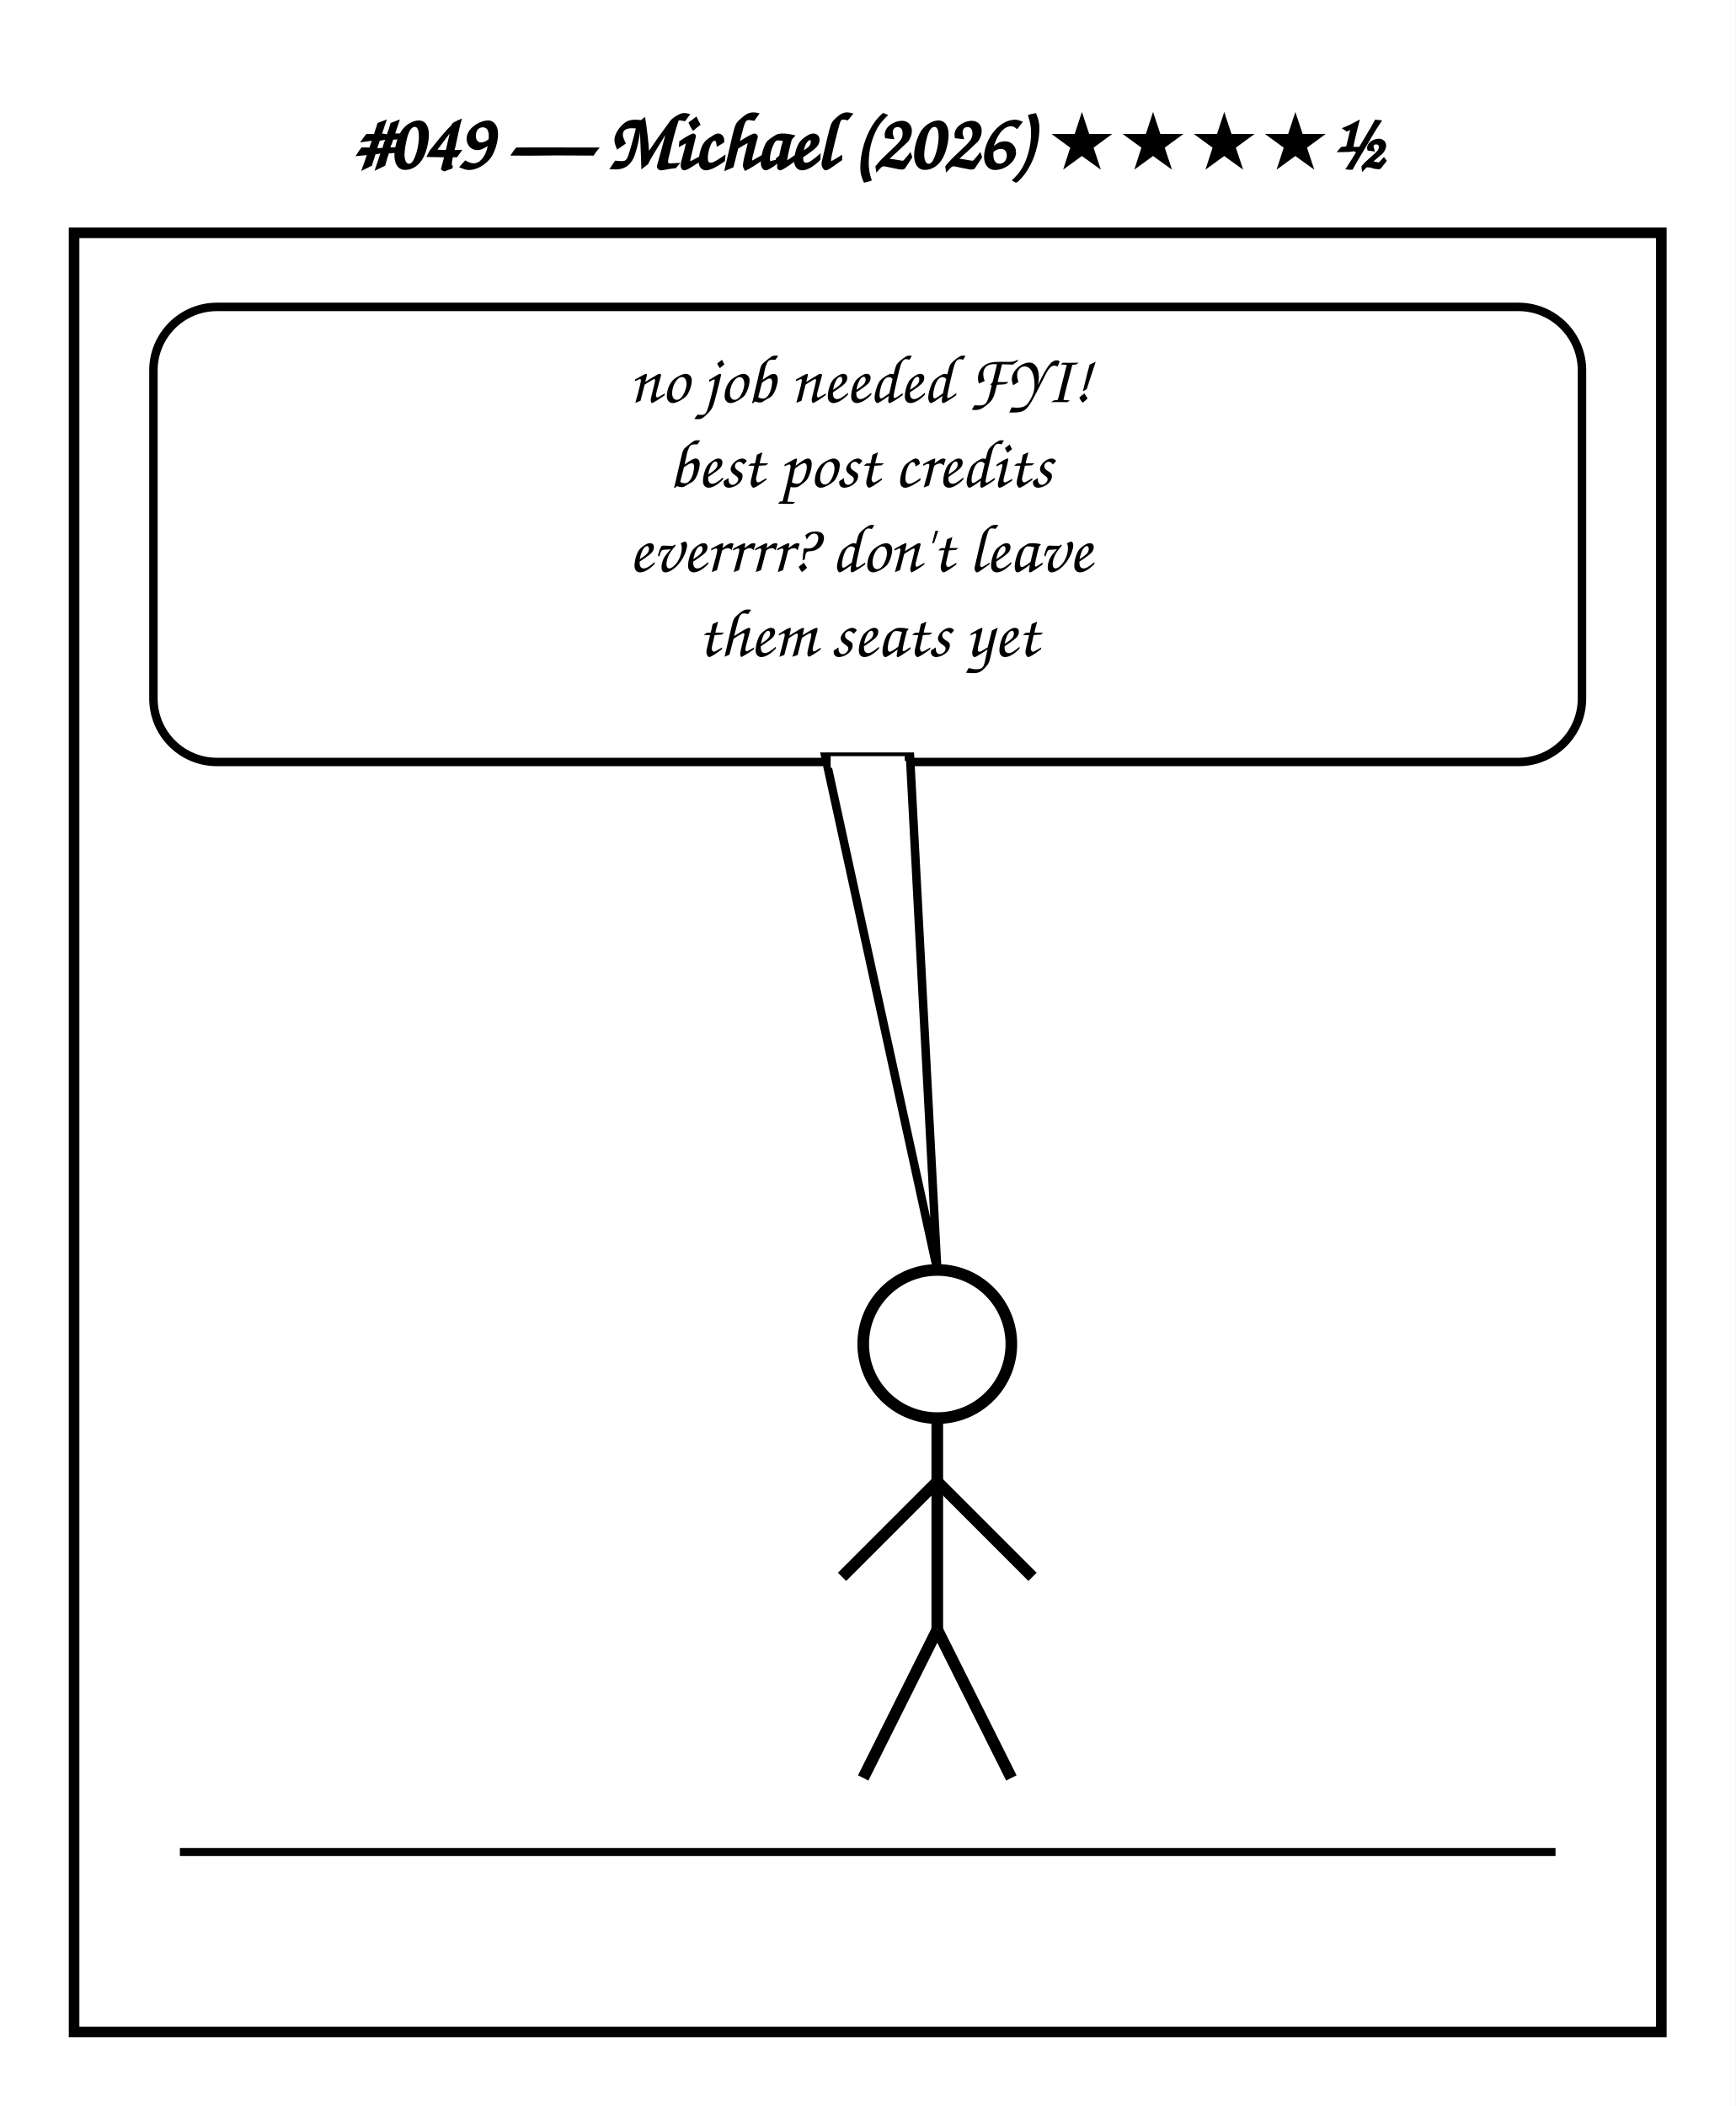
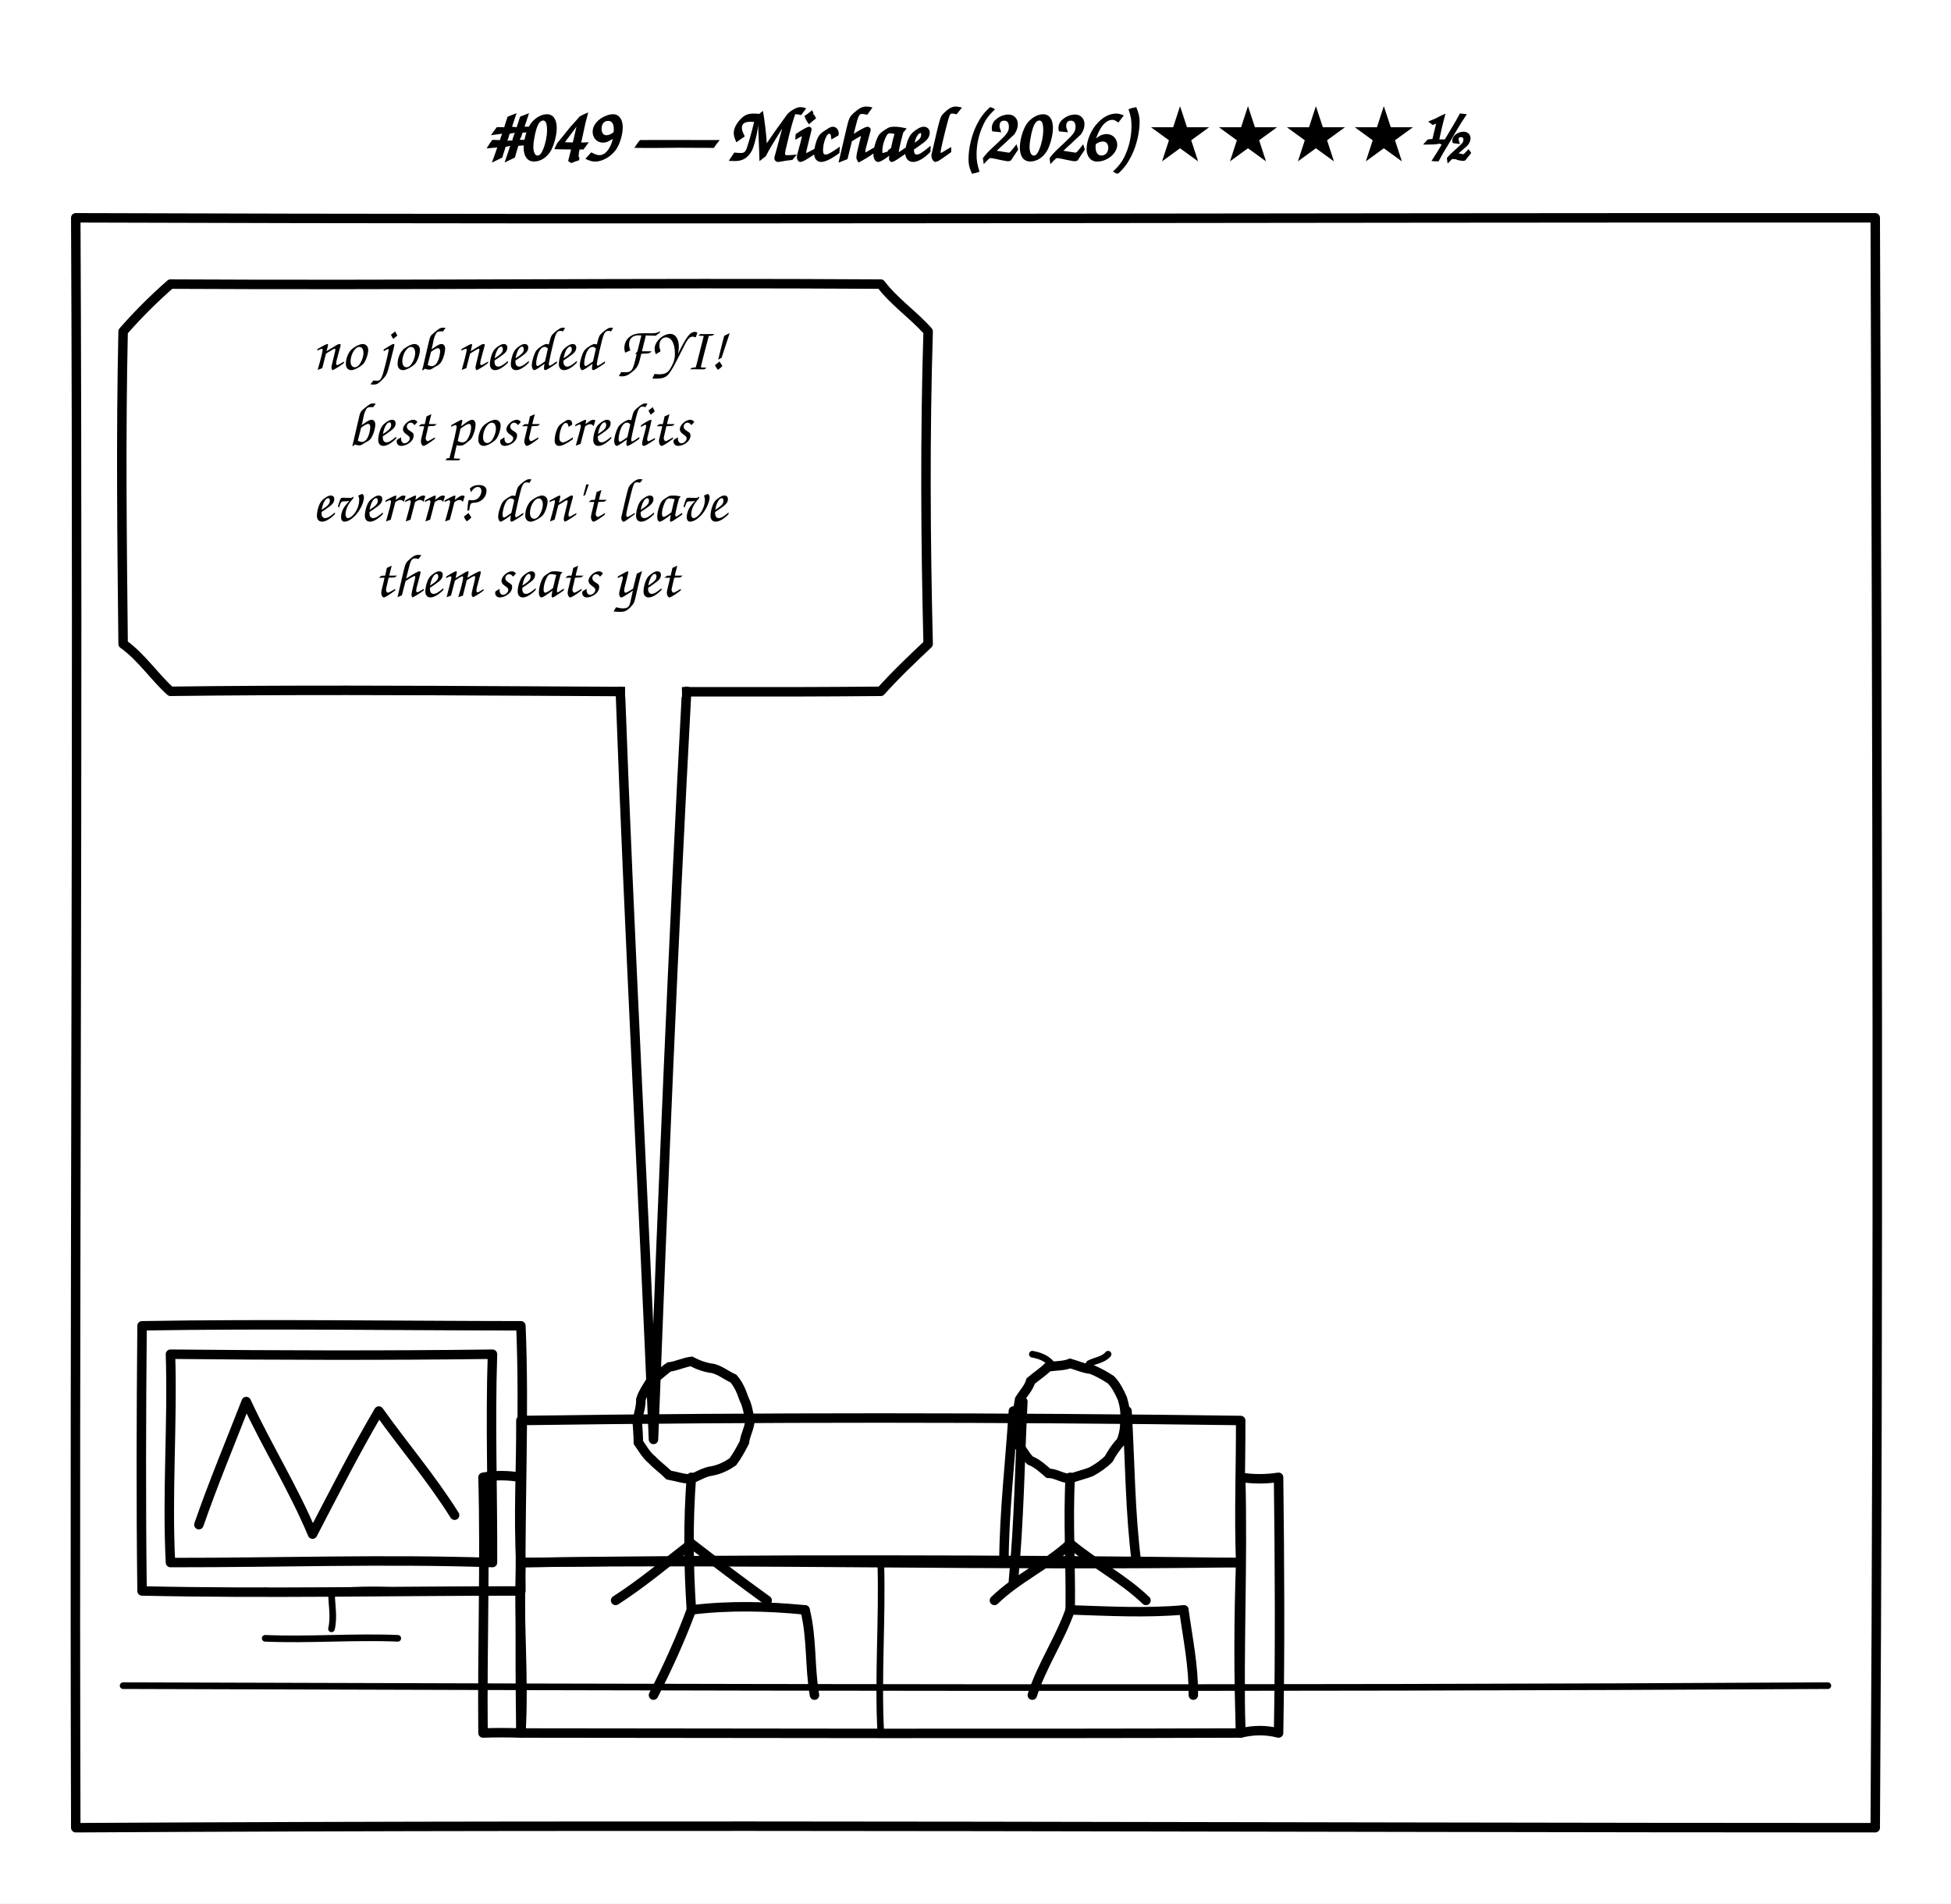
- <svg xmlns="http://www.w3.org/2000/svg" viewBox="0 0 328 398" width="328" height="398" role="img" aria-label="#049 — Michael (2026)">
+ <svg xmlns="http://www.w3.org/2000/svg" viewBox="0 0 412 402" width="412" height="402" role="img" aria-label="#049 — Michael (2026)">
  <rect width="100%" height="100%" fill="white" />
-   <text x="164.0" y="32" text-anchor="middle" font-family="Comic Neue, Comic Sans MS, cursive" font-size="15" font-weight="700" fill="black">#049 — Michael (2026) ★★★★½</text>
+   <text x="206.0" y="34" text-anchor="middle" font-family="Comic Neue, Comic Sans MS, cursive" font-size="16" font-weight="700" fill="black">#049 — Michael (2026) ★★★★½</text>
  <g class="panel">
-     <rect x="14" y="44" width="300" height="340" fill="white" stroke="black" stroke-width="2" />
-     <rect x="29" y="58" width="270" height="86" rx="12" ry="12" fill="white" stroke="black" stroke-width="1.6" />
-     <polygon points="156.0,143 172.0,143 177.15,240" fill="white" stroke="black" stroke-width="1.6" />
-     <line x1="157.0" y1="144" x2="171.0" y2="144" stroke="white" stroke-width="2.2" />
-     <text x="164.0" y="76" text-anchor="middle" font-family="Comic Neue, Comic Sans MS, cursive" font-size="13" fill="black">
-       <tspan x="164.0" dy="0">no job needed FYI!</tspan>
-       <tspan x="164.0" dy="16">best post credits</tspan>
-       <tspan x="164.0" dy="16">everrrr? don't leave</tspan>
-       <tspan x="164.0" dy="16">them seats yet</tspan>
+     <path d="M 16.00 46.00 C 142.67 46.44, 269.33 45.94, 396.00 46.00 C 396.42 159.33, 396.73 272.67, 396.00 386.00 C 269.33 385.99, 142.67 385.28, 16.00 386.00 C 15.66 272.67, 16.56 159.33, 16.00 46.00" fill="none" stroke="black" stroke-width="2.0" stroke-linecap="round" stroke-linejoin="round" />
+     <path d="M 26.00 356.00 C 146.00 356.38, 266.00 356.69, 386.00 356.00" fill="none" stroke="black" stroke-width="1.4" stroke-linecap="round" />
+     <path d="M 30.00 280.00 C 56.67 279.55, 83.33 279.98, 110.00 280.00 C 110.77 298.67, 109.79 317.33, 110.00 336.00 C 83.33 335.99, 56.67 336.59, 30.00 336.00 C 29.76 317.33, 29.83 298.67, 30.00 280.00" fill="none" stroke="black" stroke-width="2.0" stroke-linecap="round" stroke-linejoin="round" />
+     <path d="M 36.00 286.00 C 58.67 286.22, 81.33 286.29, 104.00 286.00 C 103.51 300.67, 104.06 315.33, 104.00 330.00 C 81.33 329.23, 58.67 330.03, 36.00 330.00 C 35.25 315.33, 36.47 300.67, 36.00 286.00" fill="none" stroke="black" stroke-width="2.0" stroke-linecap="round" stroke-linejoin="round" />
+     <path d="M 56.00 336.00 C 65.33 336.97, 74.67 335.22, 84.00 336.00" fill="none" stroke="black" stroke-width="1.4" stroke-linecap="round" />
+     <path d="M 70.00 336.00 C 69.97 338.67, 70.63 341.33, 70.00 344.00" fill="none" stroke="black" stroke-width="1.4" stroke-linecap="round" />
+     <path d="M 56.00 346.00 C 65.33 346.40, 74.67 345.61, 84.00 346.00" fill="none" stroke="black" stroke-width="1.4" stroke-linecap="round" />
+     <path d="M 42.00 322.00 C 45.04 313.22, 48.64 304.66, 52.00 296.00 C 56.39 305.47, 61.96 314.35, 66.00 324.00 C 70.55 315.27, 75.00 306.49, 80.00 298.00 C 85.26 305.38, 91.18 312.30, 96.00 320.00" fill="none" stroke="black" stroke-width="2.0" stroke-linecap="round" stroke-linejoin="round" />
+     <path d="M 110.00 300.00 C 160.67 299.29, 211.33 299.31, 262.00 300.00 C 262.03 310.00, 261.62 320.00, 262.00 330.00 C 211.33 329.36, 160.67 329.24, 110.00 330.00 C 109.42 320.00, 110.05 310.00, 110.00 300.00" fill="none" stroke="black" stroke-width="2.0" stroke-linecap="round" stroke-linejoin="round" />
+     <path d="M 110.00 330.00 C 160.67 329.31, 211.33 330.77, 262.00 330.00 C 261.58 342.00, 261.53 354.00, 262.00 366.00 C 211.33 366.17, 160.67 366.05, 110.00 366.00 C 110.73 354.00, 109.44 342.00, 110.00 330.00" fill="none" stroke="black" stroke-width="2.0" stroke-linecap="round" stroke-linejoin="round" />
+     <path d="M 102.00 312.00 C 104.67 311.49, 107.33 311.57, 110.00 312.00 C 109.89 330.00, 109.75 348.00, 110.00 366.00 C 107.33 365.92, 104.67 365.90, 102.00 366.00 C 101.82 348.00, 102.49 330.00, 102.00 312.00" fill="none" stroke="black" stroke-width="2.0" stroke-linecap="round" stroke-linejoin="round" />
+     <path d="M 262.00 312.00 C 264.67 312.41, 267.33 312.41, 270.00 312.00 C 270.22 330.00, 270.33 348.00, 270.00 366.00 C 267.33 365.31, 264.67 365.34, 262.00 366.00 C 261.56 348.00, 262.49 330.00, 262.00 312.00" fill="none" stroke="black" stroke-width="2.0" stroke-linecap="round" stroke-linejoin="round" />
+     <path d="M 186.00 330.00 C 186.37 342.00, 185.36 354.00, 186.00 366.00" fill="none" stroke="black" stroke-width="1.4" stroke-linecap="round" />
+     <path d="M 158.37 300.00 C 158.27 301.62, 157.38 303.04, 157.19 304.64 C 156.45 306.05, 155.70 307.45, 154.74 308.74 C 153.41 309.64, 152.00 310.34, 150.41 310.64 C 148.80 310.85, 147.44 311.70, 146.00 312.35 C 144.36 312.37, 142.82 311.80, 141.23 311.52 C 140.11 310.39, 138.78 309.47, 137.69 308.31 C 136.46 307.30, 135.70 305.92, 134.81 304.64 C 134.79 303.09, 134.66 301.54, 134.56 300.00 C 134.86 298.53, 135.37 297.11, 135.33 295.58 C 135.79 294.08, 136.70 292.82, 137.51 291.51 C 138.95 290.80, 139.99 289.55, 141.31 288.69 C 142.92 288.49, 144.39 287.72, 146.00 287.52 C 147.44 288.27, 148.94 288.82, 150.55 289.01 C 152.15 289.40, 153.39 290.50, 154.87 291.13 C 155.96 292.37, 156.58 293.86, 157.10 295.40 C 157.84 296.85, 158.05 298.44, 158.37 300.00" fill="none" stroke="black" stroke-width="2.0" stroke-linecap="round" />
+     <path d="M 146.00 312.00 C 145.29 321.33, 145.39 330.67, 146.00 340.00" fill="none" stroke="black" stroke-width="2.0" stroke-linecap="round" />
+     <path d="M 146.00 326.00 C 140.72 330.07, 135.62 334.39, 130.00 338.00" fill="none" stroke="black" stroke-width="2.0" stroke-linecap="round" />
+     <path d="M 146.00 326.00 C 151.27 330.08, 156.60 334.09, 162.00 338.00" fill="none" stroke="black" stroke-width="2.0" stroke-linecap="round" />
+     <path d="M 146.00 340.00 C 154.00 339.02, 162.00 339.22, 170.00 340.00" fill="none" stroke="black" stroke-width="2.0" stroke-linecap="round" />
+     <path d="M 170.00 340.00 C 171.51 345.91, 170.95 352.04, 172.00 358.00" fill="none" stroke="black" stroke-width="2.0" stroke-linecap="round" />
+     <path d="M 146.00 340.00 C 143.72 346.17, 140.99 352.14, 138.00 358.00" fill="none" stroke="black" stroke-width="2.0" stroke-linecap="round" />
+     <path d="M 237.52 300.00 C 237.59 301.54, 237.34 303.03, 236.74 304.45 C 235.68 305.54, 234.86 306.80, 234.13 308.13 C 233.05 309.21, 231.80 310.06, 230.47 310.80 C 229.02 311.40, 227.46 311.69, 226.00 312.28 C 224.38 312.24, 223.01 311.17, 221.38 311.14 C 220.19 310.12, 219.04 309.04, 217.55 308.45 C 216.36 307.37, 215.83 305.74, 214.53 304.75 C 214.53 303.15, 214.08 301.60, 214.05 300.00 C 214.80 298.62, 215.08 297.10, 215.31 295.57 C 216.09 294.26, 217.22 293.17, 217.66 291.66 C 218.86 290.65, 220.19 289.79, 221.31 288.69 C 222.87 288.40, 224.49 288.53, 226.00 287.95 C 227.49 288.37, 228.91 289.04, 230.48 289.18 C 231.92 289.80, 233.30 290.53, 234.60 291.40 C 235.71 292.56, 236.41 293.98, 237.04 295.43 C 237.49 296.92, 237.72 298.44, 237.52 300.00" fill="none" stroke="black" stroke-width="2.0" stroke-linecap="round" />
+     <path d="M 214.00 298.00 C 213.33 308.67, 212.06 319.30, 212.00 330.00" fill="none" stroke="black" stroke-width="2.0" stroke-linecap="round" />
+     <path d="M 216.00 296.00 C 215.36 308.67, 215.22 321.36, 214.00 334.00" fill="none" stroke="black" stroke-width="2.0" stroke-linecap="round" />
+     <path d="M 238.00 298.00 C 238.64 308.67, 238.63 319.38, 240.00 330.00" fill="none" stroke="black" stroke-width="2.0" stroke-linecap="round" />
+     <path d="M 222.00 288.00 C 220.94 286.79, 219.53 286.28, 218.00 286.00" fill="none" stroke="black" stroke-width="1.4" stroke-linecap="round" />
+     <path d="M 230.00 288.00 C 231.31 287.28, 232.95 287.24, 234.00 286.00" fill="none" stroke="black" stroke-width="1.4" stroke-linecap="round" />
+     <path d="M 226.00 312.00 C 225.51 321.33, 226.14 330.67, 226.00 340.00" fill="none" stroke="black" stroke-width="2.0" stroke-linecap="round" />
+     <path d="M 226.00 326.00 C 221.09 330.56, 214.81 333.30, 210.00 338.00" fill="none" stroke="black" stroke-width="2.0" stroke-linecap="round" />
+     <path d="M 226.00 326.00 C 231.11 330.29, 237.16 333.34, 242.00 338.00" fill="none" stroke="black" stroke-width="2.0" stroke-linecap="round" />
+     <path d="M 226.00 340.00 C 234.00 340.25, 242.00 340.71, 250.00 340.00" fill="none" stroke="black" stroke-width="2.0" stroke-linecap="round" />
+     <path d="M 250.00 340.00 C 250.83 345.98, 252.07 351.92, 252.00 358.00" fill="none" stroke="black" stroke-width="2.0" stroke-linecap="round" />
+     <path d="M 226.00 340.00 C 223.83 346.22, 220.01 351.71, 218.00 358.00" fill="none" stroke="black" stroke-width="2.0" stroke-linecap="round" />
+     <path d="M 36.00 60.00 C 86.00 60.28, 136.00 59.68, 186.00 60.00 C 188.87 63.80, 192.88 66.45, 196.00 70.00 C 195.32 92.00, 195.46 114.00, 196.00 136.00 C 192.57 139.24, 189.15 142.48, 186.00 146.00 C 136.00 146.46, 86.00 145.37, 36.00 146.00 C 32.49 142.84, 29.90 138.77, 26.00 136.00 C 25.76 114.00, 25.51 92.00, 26.00 70.00 C 29.11 66.44, 32.45 63.11, 36.00 60.00" fill="white" stroke="black" stroke-width="2.0" stroke-linecap="round" stroke-linejoin="round" />
+     <path d="M 131.00 146.00 C 132.92 198.68, 135.82 251.33, 138.00 304.00 C 140.02 251.32, 142.16 198.64, 145.00 146.00" fill="white" stroke="black" stroke-width="2.0" stroke-linecap="round" stroke-linejoin="round" />
+     <line x1="132.0" y1="146" x2="144.0" y2="146" stroke="white" stroke-width="2.4" />
+     <text x="111.0" y="78.0" text-anchor="middle" font-family="Comic Neue, Comic Sans MS, cursive" font-size="13" fill="black">
+       <tspan x="111.0" dy="0">no job needed FYI!</tspan>
+       <tspan x="111.0" dy="16">best post credits</tspan>
+       <tspan x="111.0" dy="16">everrrr? don't leave</tspan>
+       <tspan x="111.0" dy="16">them seats yet</tspan>
    </text>
-     <circle cx="177.15" cy="254" r="14" fill="none" stroke="black" stroke-width="2.2" />
-     <line x1="177.15" y1="268" x2="177.15" y2="308" stroke="black" stroke-width="2.2" />
-     <line x1="177.15" y1="280" x2="159.15" y2="298" stroke="black" stroke-width="2.2" />
-     <line x1="177.15" y1="280" x2="195.15" y2="298" stroke="black" stroke-width="2.2" />
-     <line x1="177.15" y1="308" x2="163.15" y2="336" stroke="black" stroke-width="2.2" />
-     <line x1="177.15" y1="308" x2="191.15" y2="336" stroke="black" stroke-width="2.2" />
-     <line x1="34" y1="350" x2="294" y2="350" stroke="black" stroke-width="1.5" />
  </g>
</svg>
